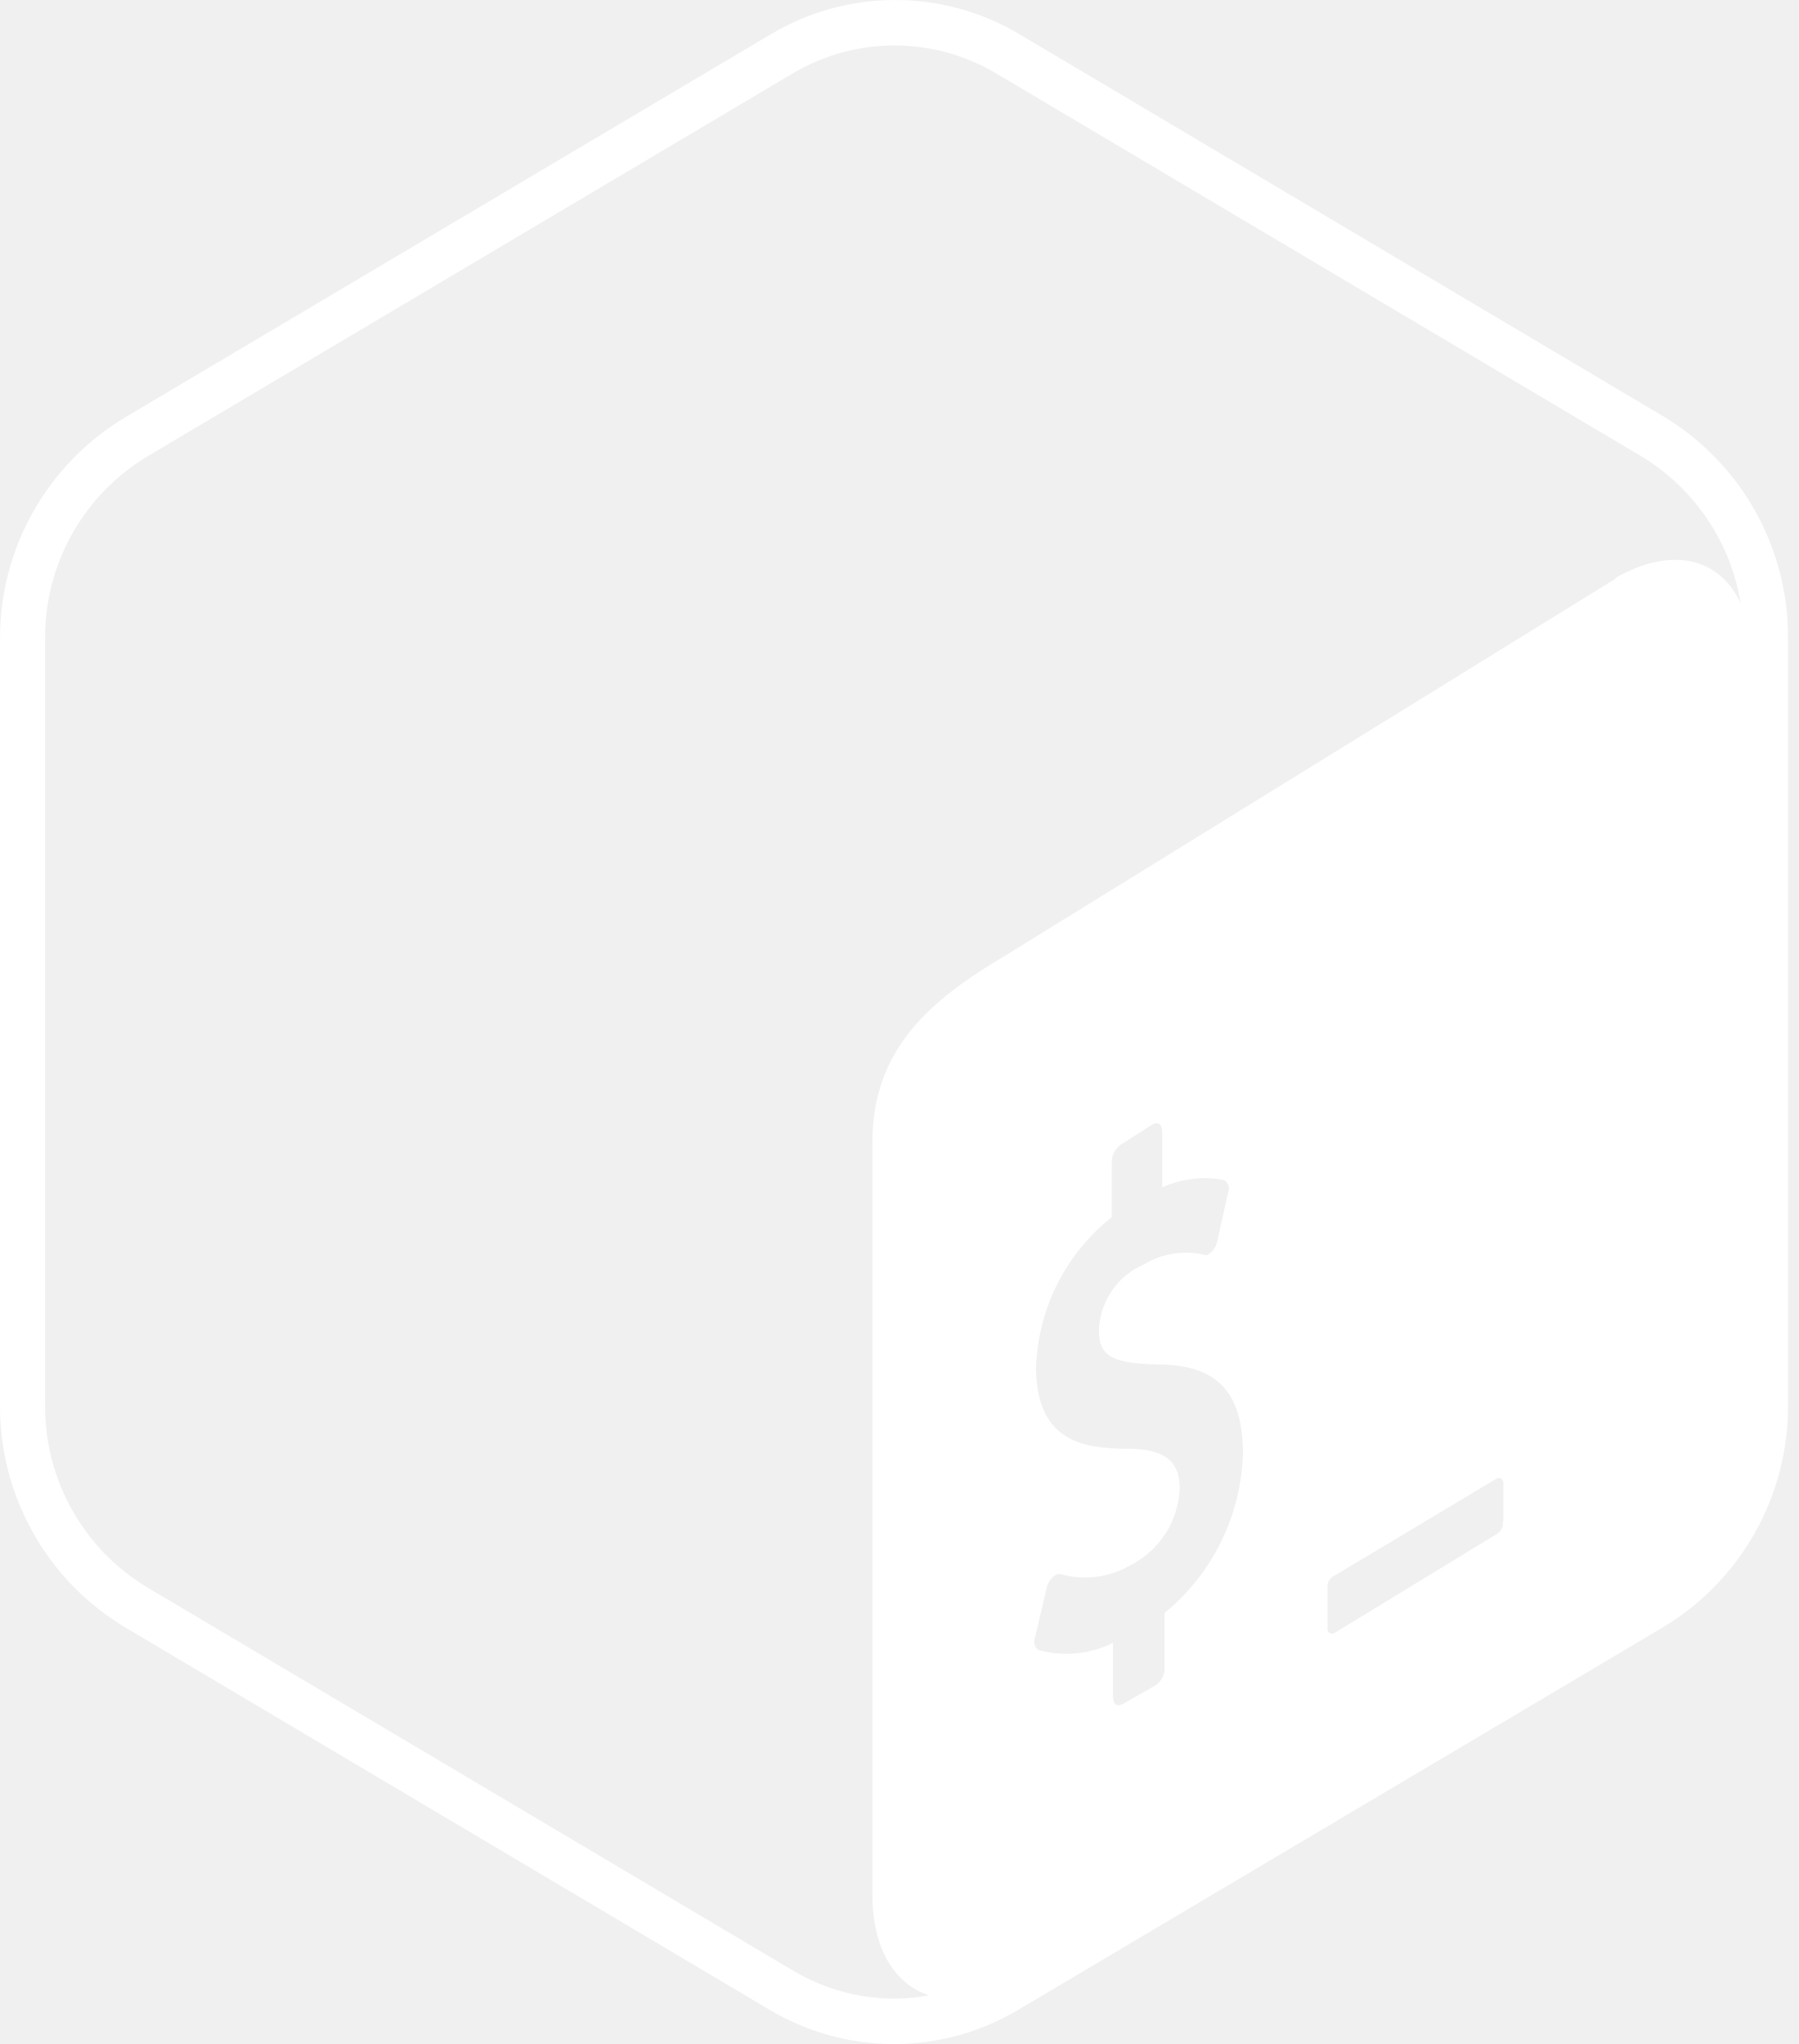
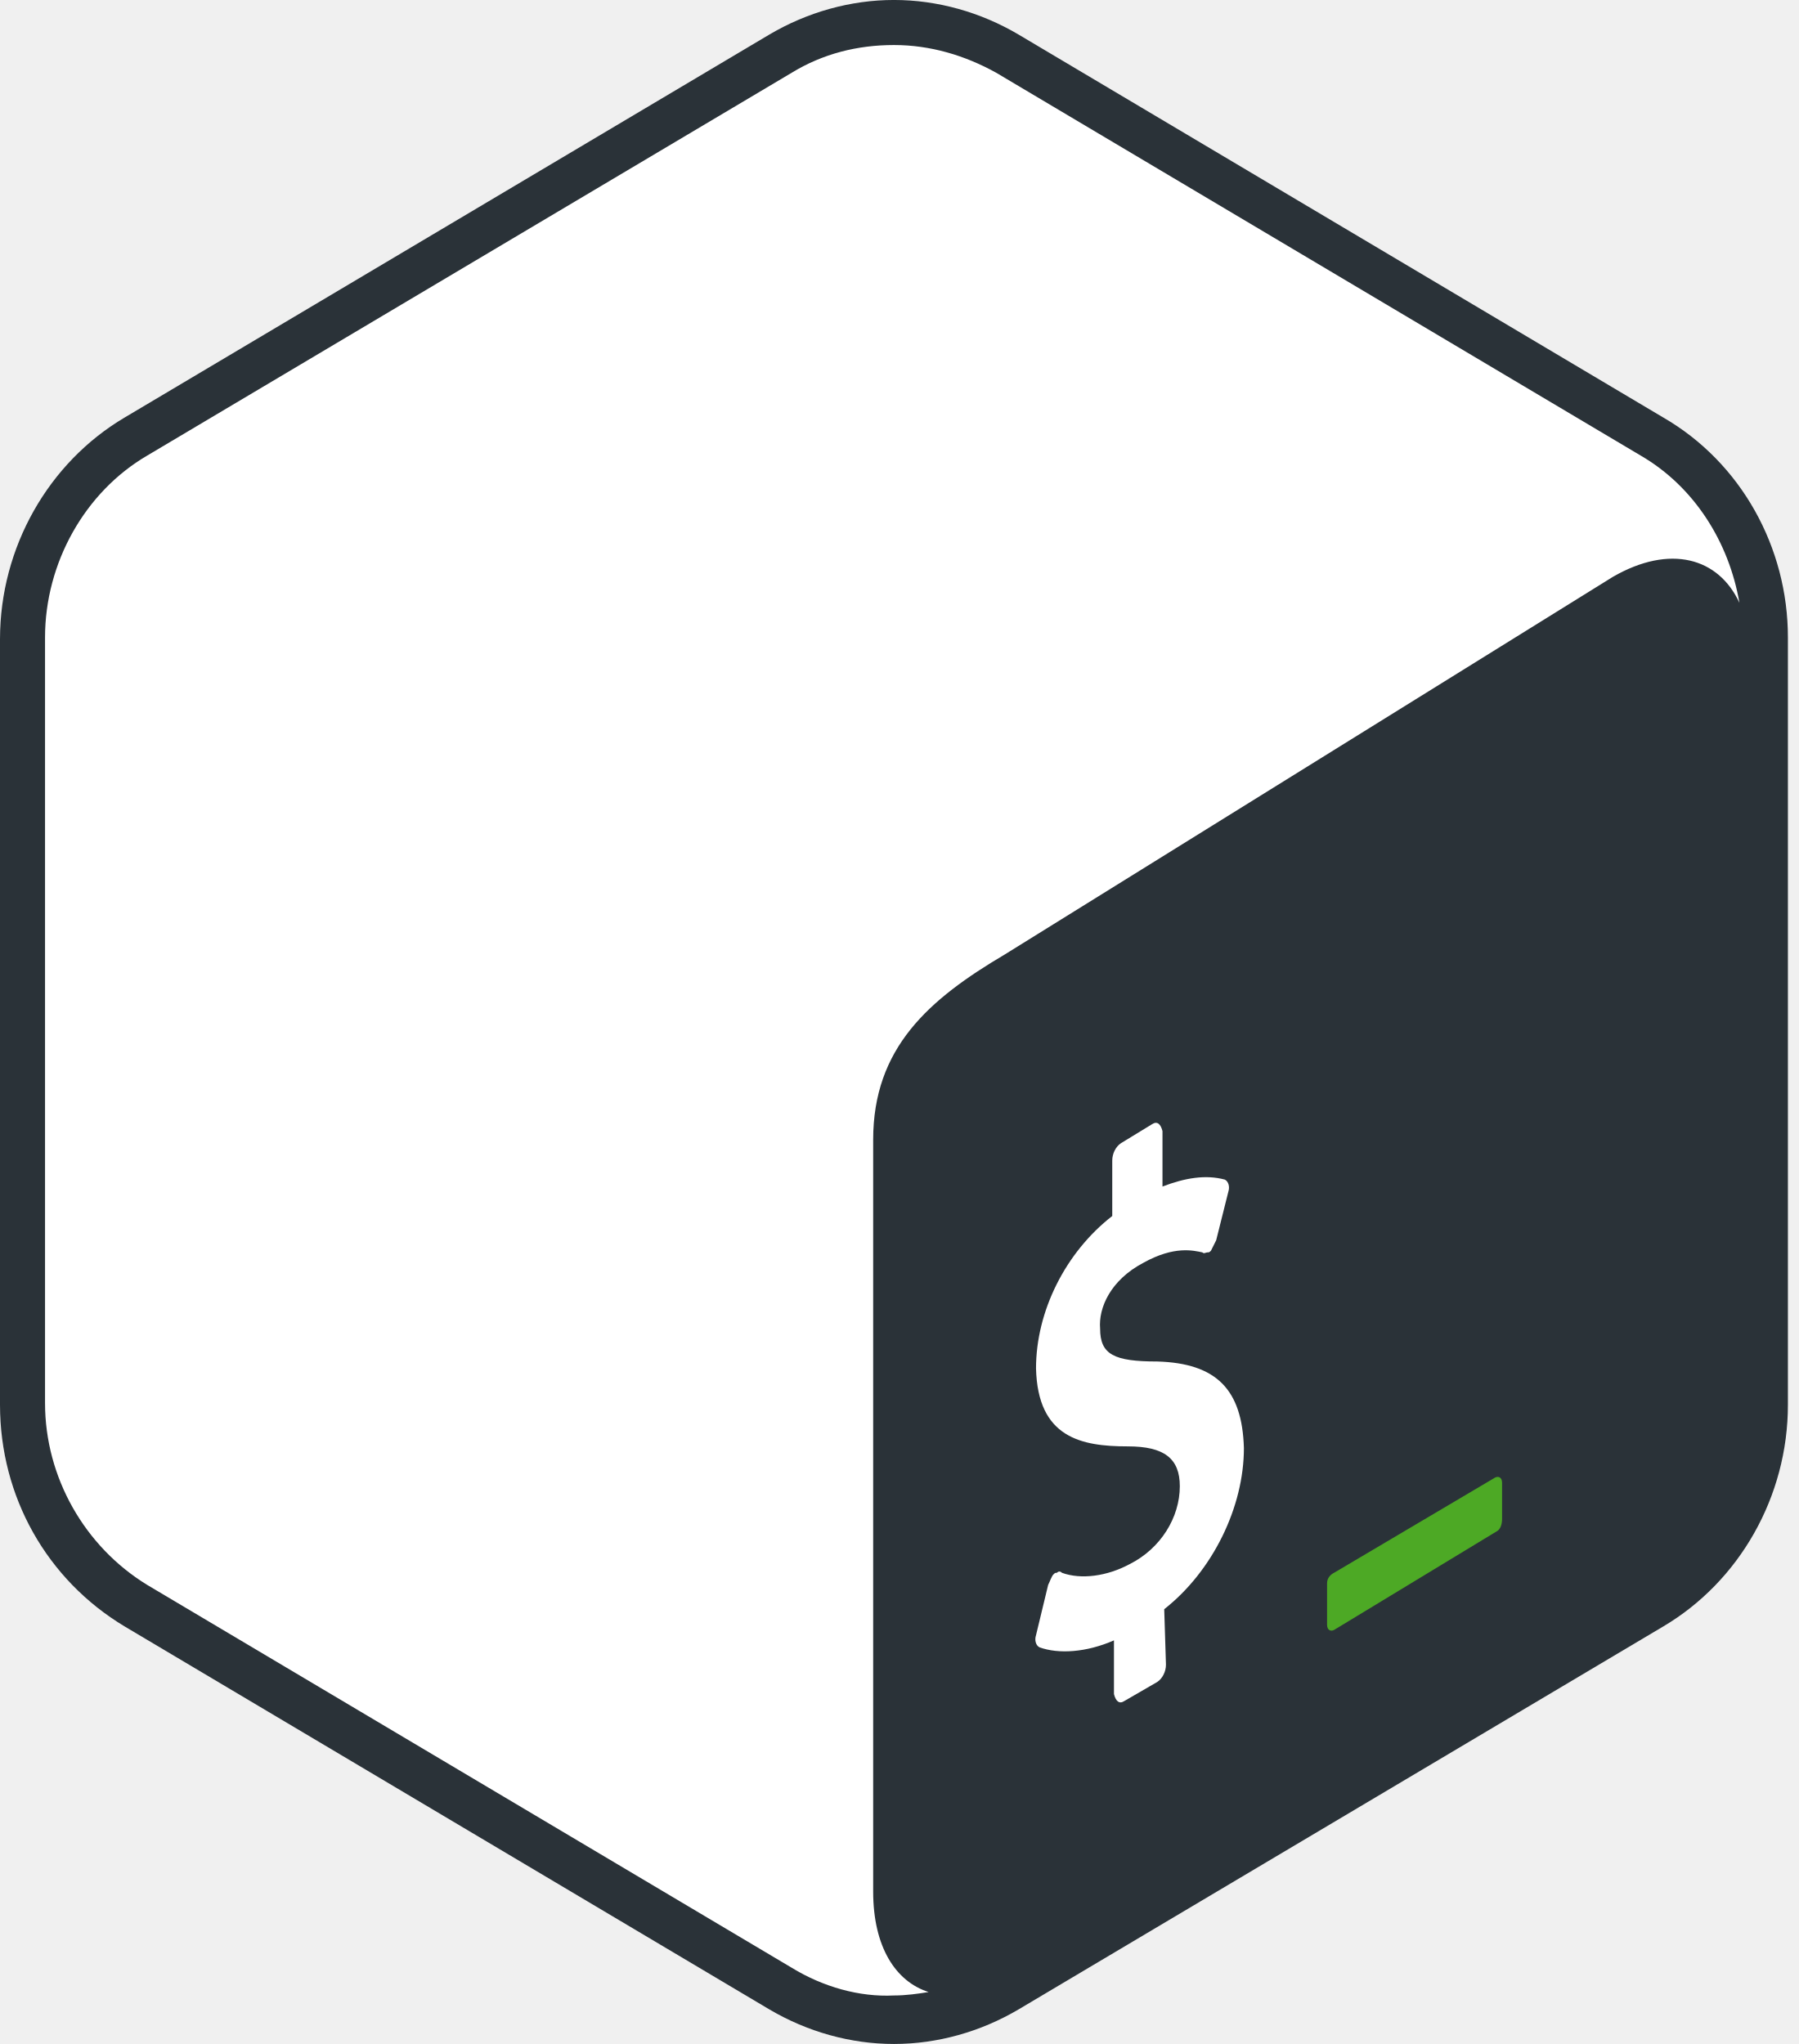
- <svg xmlns="http://www.w3.org/2000/svg" width="88" height="100" viewBox="0 0 88 100" fill="none">
-   <path fill-rule="evenodd" clip-rule="evenodd" d="M81.428 20.408L49.85 1.664C48.016 0.575 45.921 0 43.788 0C41.654 0 39.56 0.575 37.725 1.664L6.141 20.408C4.264 21.528 2.71 23.117 1.634 25.02C0.557 26.922 -0.006 29.072 0 31.258V68.746C-0.011 70.926 0.544 73.073 1.611 74.975C2.678 76.877 4.22 78.469 6.088 79.596L37.666 98.339C39.501 99.428 41.595 100.003 43.728 100.003C45.862 100.003 47.956 99.428 49.791 98.339L81.375 79.596C83.243 78.469 84.785 76.877 85.852 74.975C86.919 73.073 87.474 70.926 87.463 68.746V31.258C87.48 29.083 86.934 26.94 85.877 25.038C84.82 23.137 83.288 21.542 81.431 20.408H81.428ZM56.969 78.945V81.633C56.967 81.799 56.924 81.961 56.843 82.106C56.762 82.251 56.647 82.373 56.507 82.461L54.907 83.377C54.657 83.508 54.444 83.377 54.444 83.024V80.377C53.315 80.932 52.022 81.057 50.806 80.73C50.613 80.599 50.538 80.349 50.632 80.105L51.203 77.667C51.251 77.461 51.363 77.275 51.522 77.136C51.568 77.091 51.62 77.054 51.678 77.027C51.759 76.995 51.848 76.995 51.928 77.027C53.044 77.326 54.232 77.176 55.238 76.608C55.952 76.259 56.559 75.723 56.993 75.058C57.428 74.392 57.674 73.621 57.706 72.827C57.706 71.458 56.956 70.889 55.144 70.874C52.85 70.874 50.769 70.436 50.675 67.049C50.702 65.603 51.047 64.18 51.688 62.883C52.329 61.587 53.249 60.448 54.382 59.549V56.824C54.388 56.658 54.433 56.495 54.513 56.35C54.593 56.204 54.707 56.08 54.844 55.986L56.388 55.005C56.638 54.874 56.85 55.005 56.85 55.367V58.092C57.796 57.663 58.852 57.536 59.872 57.73C60.091 57.855 60.178 58.13 60.072 58.355L59.532 60.77C59.47 61.021 59.316 61.239 59.1 61.38C59.038 61.417 58.944 61.405 58.869 61.38C57.874 61.162 56.834 61.332 55.96 61.855C55.322 62.13 54.776 62.581 54.385 63.154C53.995 63.728 53.776 64.402 53.753 65.096C53.753 66.33 54.403 66.705 56.588 66.752C59.51 66.752 60.766 68.074 60.8 71.008C60.773 72.525 60.415 74.019 59.752 75.384C59.09 76.749 58.138 77.954 56.963 78.914L56.969 78.945ZM73.51 74.414C73.528 74.528 73.516 74.645 73.473 74.752C73.43 74.859 73.358 74.951 73.266 75.02L65.313 79.871C65.238 79.933 65.125 79.942 65.041 79.892C64.957 79.842 64.916 79.736 64.938 79.642V77.58C64.943 77.47 64.98 77.363 65.044 77.273C65.109 77.184 65.198 77.114 65.3 77.074L73.163 72.364C73.238 72.302 73.35 72.292 73.435 72.342C73.519 72.392 73.56 72.499 73.538 72.592V74.411L73.51 74.414ZM79.025 28.314L49.144 46.77C45.416 48.977 42.675 51.389 42.675 55.877V92.683C42.675 95.371 43.778 97.058 45.431 97.621C44.885 97.722 44.331 97.778 43.775 97.786C42.02 97.782 40.299 97.306 38.791 96.408L7.213 77.667C5.675 76.745 4.405 75.437 3.527 73.874C2.649 72.31 2.194 70.545 2.206 68.752V31.258C2.192 29.462 2.647 27.694 3.525 26.128C4.403 24.562 5.674 23.252 7.213 22.327L38.791 3.583C41.853 1.771 45.653 1.771 48.716 3.583L80.294 22.327C82.897 23.902 84.669 26.546 85.144 29.514C84.119 27.286 81.76 26.702 79.013 28.28H79.022L79.025 28.314Z" fill="white" />
+ <svg xmlns="http://www.w3.org/2000/svg" viewBox="0 0 88 100" fill="none">
+   <path d="M81.356 20.423L49.83 1.694C46.102 -0.509 41.441 -0.509 37.627 1.694L6.102 20.423C2.373 22.626 -0 26.779 -0 31.27V68.728C-0 73.219 2.288 77.287 6.102 79.575L37.627 98.304C39.491 99.406 41.61 99.999 43.729 99.999C45.847 99.999 47.966 99.406 49.83 98.304L81.356 79.575C85.085 77.372 87.457 73.219 87.457 68.728V31.186C87.457 26.779 85.169 22.626 81.356 20.423Z" fill="white" />
+   <path d="M81.356 20.423L49.831 1.694C47.966 0.592 45.847 -0.001 43.729 -0.001C41.61 -0.001 39.492 0.592 37.627 1.694L6.102 20.423C2.373 22.626 0 26.779 0 31.27V68.728C0 73.219 2.288 77.287 6.102 79.575L37.627 98.304C39.492 99.406 41.61 99.999 43.729 99.999C45.847 99.999 47.966 99.406 49.831 98.304L81.356 79.575C85.085 77.372 87.458 73.219 87.458 68.728V31.186C87.458 26.779 85.169 22.626 81.356 20.423ZM38.729 96.27L7.203 77.541C4.153 75.677 2.203 72.287 2.203 68.643V31.186C2.203 27.541 4.153 24.067 7.203 22.287L38.729 3.558C40.254 2.626 41.949 2.203 43.729 2.203C45.508 2.203 47.203 2.711 48.729 3.558L80.254 22.287C82.881 23.813 84.576 26.525 85.085 29.491C84.068 27.287 81.695 26.609 78.898 28.22L49.153 46.694C45.424 48.897 42.712 51.27 42.712 55.762V92.541C42.712 95.253 43.813 96.948 45.424 97.457C44.915 97.541 44.322 97.626 43.729 97.626C42.034 97.711 40.254 97.203 38.729 96.27Z" fill="#2A3238" />
+   <path d="M73.135 72.287L65.254 76.948C65.085 77.033 64.915 77.202 64.915 77.457V79.49C64.915 79.745 65.085 79.829 65.254 79.745L73.22 74.914C73.39 74.829 73.475 74.575 73.475 74.321V72.541C73.475 72.287 73.305 72.202 73.135 72.287Z" fill="#4DA925" />
+   <path d="M56.356 54.999C56.61 54.83 56.779 54.999 56.864 55.338V58.05C57.966 57.626 58.983 57.457 59.915 57.711C60.085 57.796 60.169 58.05 60.085 58.304L59.491 60.677C59.407 60.847 59.322 61.016 59.237 61.186C59.152 61.27 59.152 61.27 59.068 61.27C58.983 61.27 58.898 61.355 58.813 61.27C58.39 61.185 57.457 60.931 55.932 61.779C54.322 62.626 53.729 63.982 53.813 64.999C53.813 66.27 54.491 66.609 56.61 66.609C59.491 66.694 60.763 67.965 60.847 70.847C60.847 73.728 59.322 76.864 56.949 78.728L57.034 81.44C57.034 81.779 56.864 82.118 56.61 82.287L55 83.219C54.746 83.389 54.576 83.219 54.491 82.88V80.253C53.135 80.847 51.779 80.931 50.847 80.592C50.678 80.508 50.593 80.253 50.678 79.999L51.271 77.541C51.356 77.372 51.441 77.118 51.525 77.033C51.61 76.948 51.61 76.948 51.695 76.948C51.779 76.864 51.864 76.864 51.949 76.948C52.881 77.287 54.152 77.118 55.254 76.525C56.779 75.762 57.712 74.236 57.712 72.711C57.712 71.355 56.949 70.762 55.169 70.762C52.881 70.762 50.763 70.338 50.678 66.948C50.678 64.152 52.118 61.27 54.407 59.491V56.779C54.407 56.44 54.576 56.101 54.83 55.931L56.356 54.999Z" fill="white" />
</svg>
